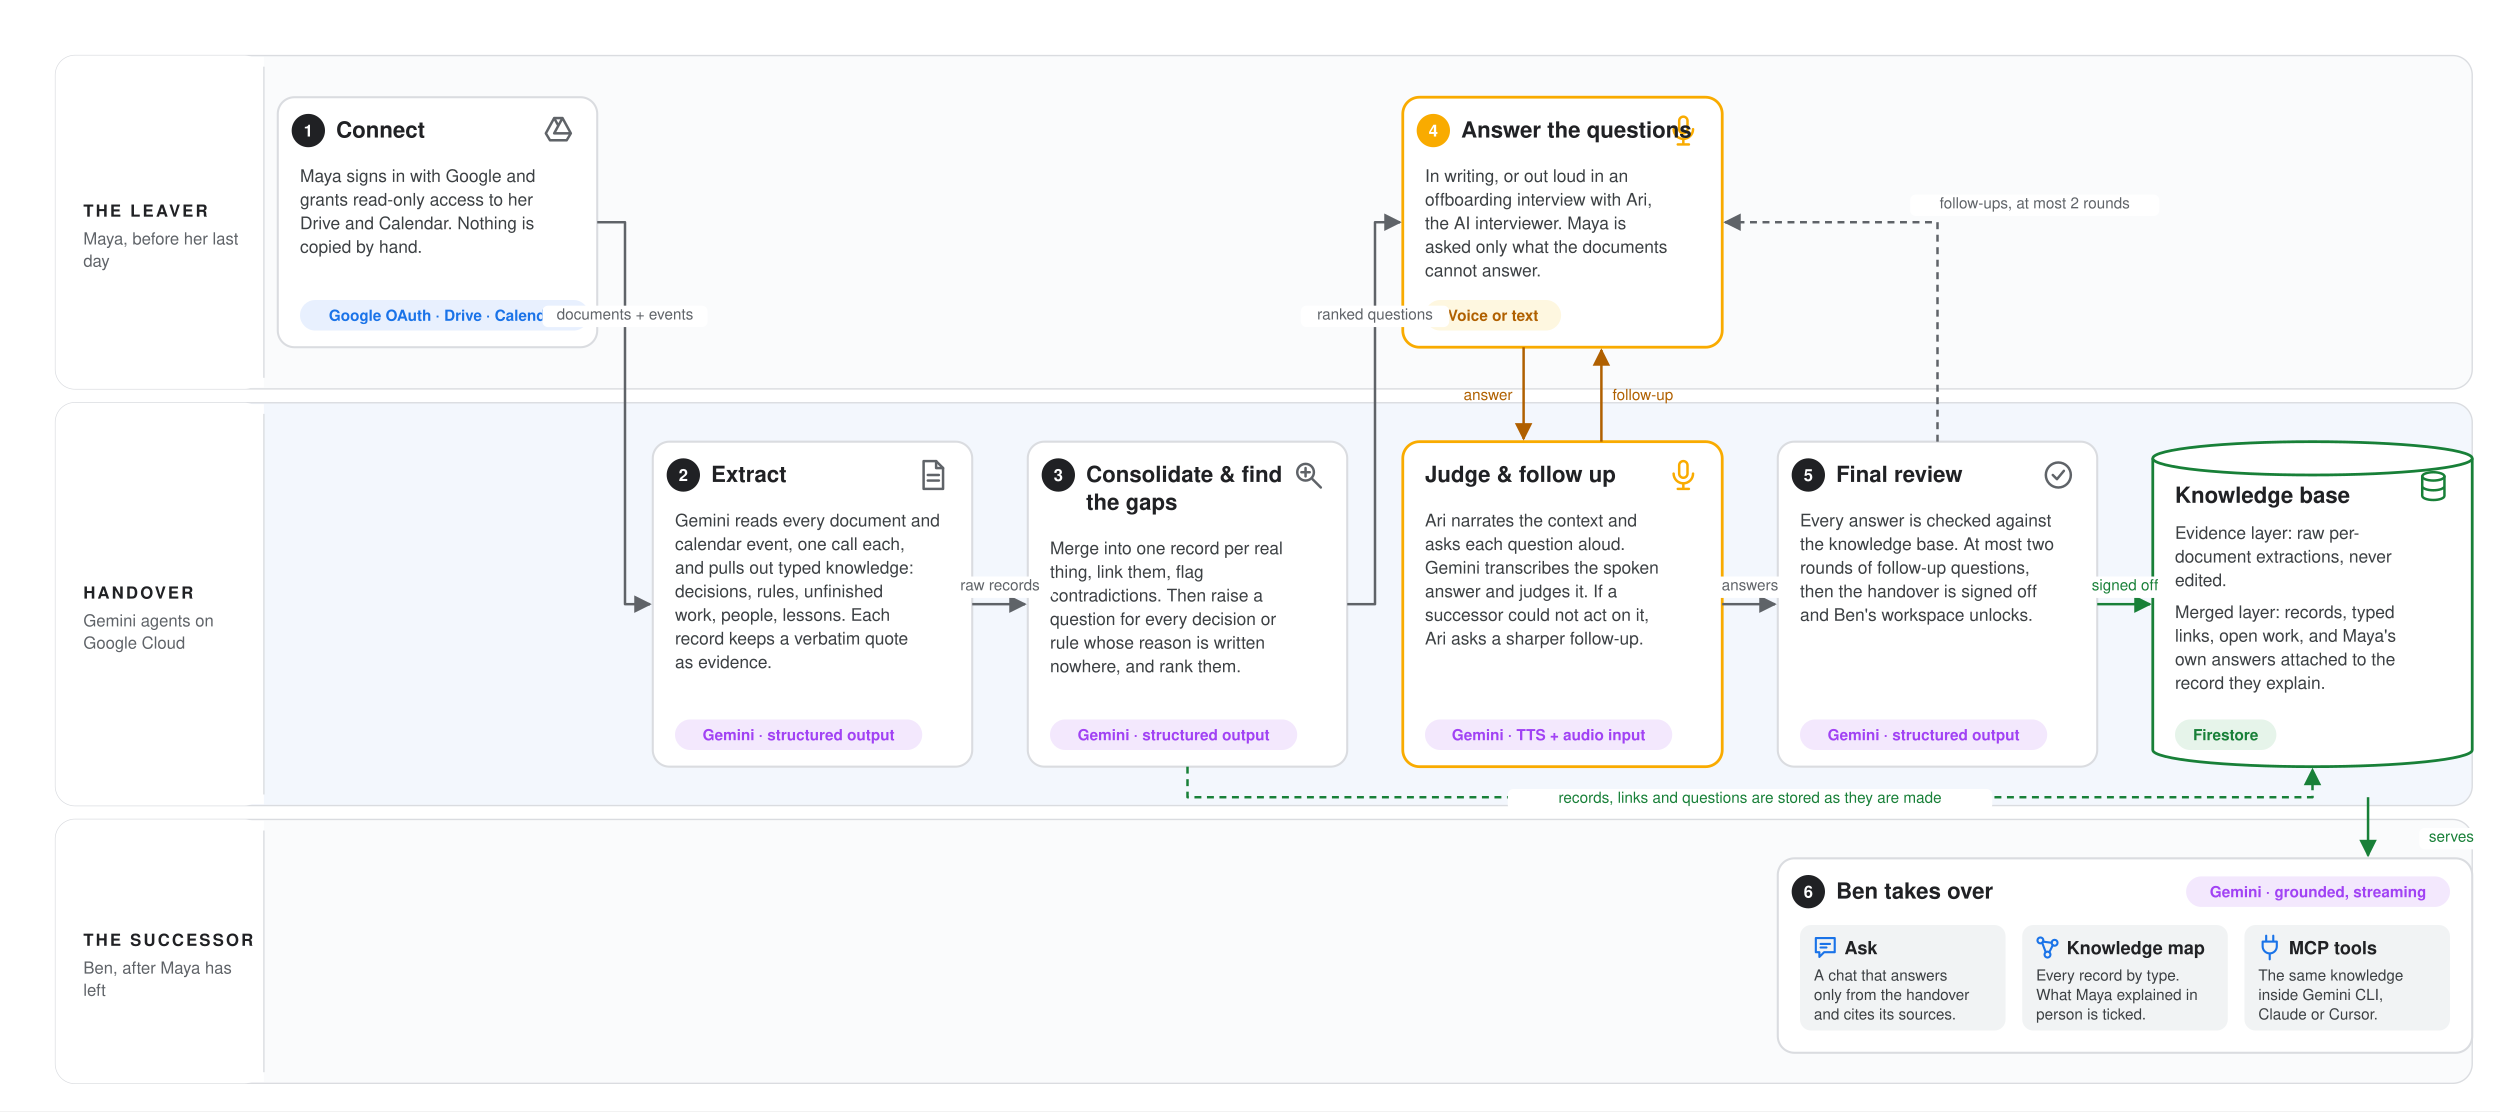
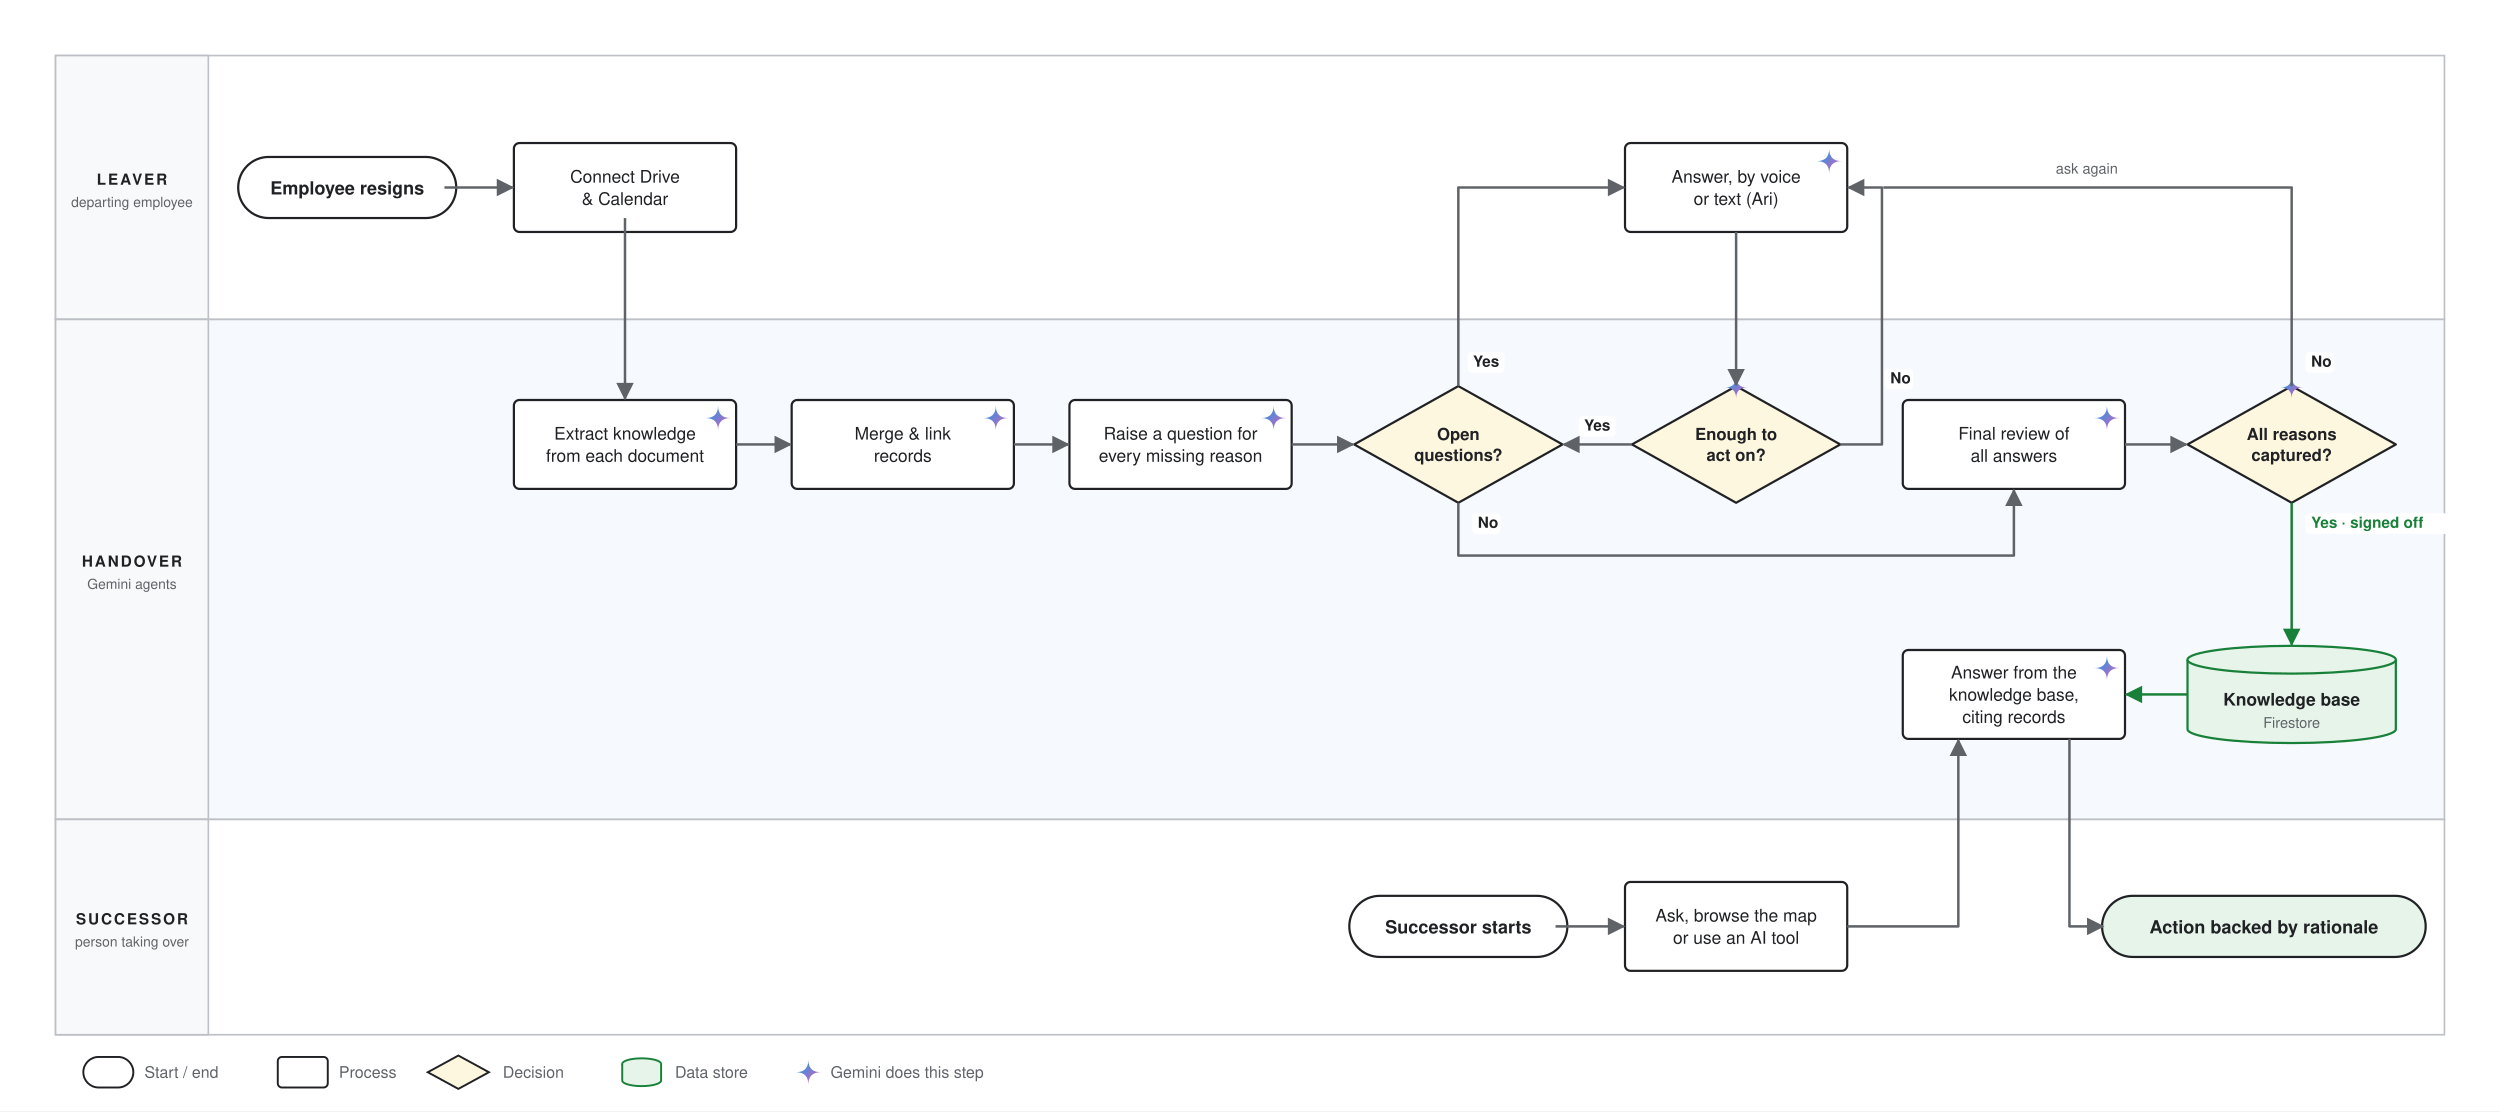
<svg xmlns="http://www.w3.org/2000/svg" width="1800" height="800" viewBox="0 0 1800 800" font-family="'Google Sans','Helvetica Neue',Helvetica,Arial,sans-serif">
  <defs>
-     <marker id="arrow" viewBox="0 0 10 10" refX="9" refY="5" markerWidth="7" markerHeight="7" orient="auto-start-reverse">
+     <linearGradient id="gemini" x1="0" y1="0" x2="1" y2="1">
+       <stop offset="0" stop-color="#1BA1E3" />
+       <stop offset="0.35" stop-color="#5489D6" />
+       <stop offset="0.65" stop-color="#9B72CB" />
+       <stop offset="1" stop-color="#D96570" />
+     </linearGradient>
+     <marker id="a" viewBox="0 0 10 10" refX="9" refY="5" markerWidth="7" markerHeight="7" orient="auto-start-reverse">
      <path d="M0,0 L10,5 L0,10 z" fill="#5F6368" />
    </marker>
-     <marker id="arrows" viewBox="0 0 10 10" refX="9" refY="5" markerWidth="7" markerHeight="7" orient="auto-start-reverse">
-       <path d="M0,0 L10,5 L0,10 z" fill="#5F6368" />
-     </marker>
-     <marker id="arrowb" viewBox="0 0 10 10" refX="9" refY="5" markerWidth="7" markerHeight="7" orient="auto-start-reverse">
-       <path d="M0,0 L10,5 L0,10 z" fill="#1A73E8" />
-     </marker>
-     <marker id="arrowbs" viewBox="0 0 10 10" refX="9" refY="5" markerWidth="7" markerHeight="7" orient="auto-start-reverse">
-       <path d="M0,0 L10,5 L0,10 z" fill="#1A73E8" />
-     </marker>
-     <marker id="arrowy" viewBox="0 0 10 10" refX="9" refY="5" markerWidth="7" markerHeight="7" orient="auto-start-reverse">
-       <path d="M0,0 L10,5 L0,10 z" fill="#B06000" />
-     </marker>
-     <marker id="arrowys" viewBox="0 0 10 10" refX="9" refY="5" markerWidth="7" markerHeight="7" orient="auto-start-reverse">
-       <path d="M0,0 L10,5 L0,10 z" fill="#B06000" />
-     </marker>
-     <marker id="arrowg" viewBox="0 0 10 10" refX="9" refY="5" markerWidth="7" markerHeight="7" orient="auto-start-reverse">
-       <path d="M0,0 L10,5 L0,10 z" fill="#188038" />
-     </marker>
-     <marker id="arrowgs" viewBox="0 0 10 10" refX="9" refY="5" markerWidth="7" markerHeight="7" orient="auto-start-reverse">
+     <marker id="g" viewBox="0 0 10 10" refX="9" refY="5" markerWidth="7" markerHeight="7" orient="auto-start-reverse">
      <path d="M0,0 L10,5 L0,10 z" fill="#188038" />
    </marker>
  </defs>
  <rect width="1800" height="800" fill="#fff" />
-   <rect x="40" y="40" width="1740" height="240" rx="14" fill="#FAFBFC" stroke="#DADCE0" stroke-width="1" />
-   <rect x="40" y="40" width="150" height="240" rx="14" fill="#fff" stroke="none" stroke-width="0" />
-   <rect x="176" y="41" width="14" height="238" rx="0" fill="#fff" stroke="none" stroke-width="0" />
-   <path d="M190,48 V272" fill="none" stroke="#DADCE0" stroke-width="1" stroke-linejoin="round" />
-   <text x="60" y="156.0" font-size="12" font-weight="700" fill="#202124" text-anchor="start" letter-spacing="1.6">THE LEAVER</text>
-   <text x="60" y="176.0" font-size="12" font-weight="400" fill="#5F6368" text-anchor="start">Maya, before her last</text>
-   <text x="60" y="192.0" font-size="12" font-weight="400" fill="#5F6368" text-anchor="start">day</text>
-   <rect x="40" y="290" width="1740" height="290" rx="14" fill="#F3F7FD" stroke="#DADCE0" stroke-width="1" />
-   <rect x="40" y="290" width="150" height="290" rx="14" fill="#fff" stroke="none" stroke-width="0" />
-   <rect x="176" y="291" width="14" height="288" rx="0" fill="#fff" stroke="none" stroke-width="0" />
-   <path d="M190,298 V572" fill="none" stroke="#DADCE0" stroke-width="1" stroke-linejoin="round" />
-   <text x="60" y="431.0" font-size="12" font-weight="700" fill="#202124" text-anchor="start" letter-spacing="1.6">HANDOVER</text>
-   <text x="60" y="451.0" font-size="12" font-weight="400" fill="#5F6368" text-anchor="start">Gemini agents on</text>
-   <text x="60" y="467.0" font-size="12" font-weight="400" fill="#5F6368" text-anchor="start">Google Cloud</text>
-   <rect x="40" y="590" width="1740" height="190" rx="14" fill="#FAFBFC" stroke="#DADCE0" stroke-width="1" />
-   <rect x="40" y="590" width="150" height="190" rx="14" fill="#fff" stroke="none" stroke-width="0" />
-   <rect x="176" y="591" width="14" height="188" rx="0" fill="#fff" stroke="none" stroke-width="0" />
-   <path d="M190,598 V772" fill="none" stroke="#DADCE0" stroke-width="1" stroke-linejoin="round" />
-   <text x="60" y="681.0" font-size="12" font-weight="700" fill="#202124" text-anchor="start" letter-spacing="1.6">THE SUCCESSOR</text>
-   <text x="60" y="701.0" font-size="12" font-weight="400" fill="#5F6368" text-anchor="start">Ben, after Maya has</text>
-   <text x="60" y="717.0" font-size="12" font-weight="400" fill="#5F6368" text-anchor="start">left</text>
-   <rect x="200" y="70" width="230" height="180" rx="12" fill="#fff" stroke="#DADCE0" stroke-width="1.5" />
-   <circle cx="222" cy="94" r="12" fill="#202124" stroke="none" stroke-width="0" />
-   <text x="222" y="98.32" font-size="12" font-weight="700" fill="#fff" text-anchor="middle">1</text>
-   <g transform="translate(390,82) scale(1.0)" fill="none" stroke="#5F6368" stroke-width="1.8" stroke-linecap="round" stroke-linejoin="round">
-     <path d="M9,3 h6 l6,11 l-3,5 h-12 l-3,-5 z M9,3 l3,5.5 M15,3 l-6,11 M21,14 h-12" />
-   </g>
-   <text x="242" y="99" font-size="16" font-weight="700" fill="#202124" text-anchor="start">Connect</text>
-   <text x="216" y="131" font-size="12.5" font-weight="400" fill="#3C4043" text-anchor="start">Maya signs in with Google and</text>
-   <text x="216" y="148" font-size="12.5" font-weight="400" fill="#3C4043" text-anchor="start">grants read-only access to her</text>
-   <text x="216" y="165" font-size="12.5" font-weight="400" fill="#3C4043" text-anchor="start">Drive and Calendar. Nothing is</text>
-   <text x="216" y="182" font-size="12.5" font-weight="400" fill="#3C4043" text-anchor="start">copied by hand.</text>
-   <rect x="216" y="216" width="208" height="22" rx="11.0" fill="#E8F0FE" stroke="none" stroke-width="0" />
-   <text x="320.0" y="230.96" font-size="11" font-weight="600" fill="#1A73E8" text-anchor="middle">Google OAuth · Drive · Calendar</text>
-   <rect x="470" y="318" width="230" height="234" rx="12" fill="#fff" stroke="#DADCE0" stroke-width="1.5" />
-   <circle cx="492" cy="342" r="12" fill="#202124" stroke="none" stroke-width="0" />
-   <text x="492" y="346.32" font-size="12" font-weight="700" fill="#fff" text-anchor="middle">2</text>
-   <g transform="translate(660,330) scale(1.0)" fill="none" stroke="#5F6368" stroke-width="1.8" stroke-linecap="round" stroke-linejoin="round">
-     <path d="M5,2 h9 l5,5 v15 h-14 z" />
-     <path d="M14,2 v5 h5" />
-     <path d="M8,12 h8 M8,16 h8" />
-   </g>
-   <text x="512" y="347" font-size="16" font-weight="700" fill="#202124" text-anchor="start">Extract</text>
-   <text x="486" y="379" font-size="12.5" font-weight="400" fill="#3C4043" text-anchor="start">Gemini reads every document and</text>
-   <text x="486" y="396" font-size="12.5" font-weight="400" fill="#3C4043" text-anchor="start">calendar event, one call each,</text>
-   <text x="486" y="413" font-size="12.5" font-weight="400" fill="#3C4043" text-anchor="start">and pulls out typed knowledge:</text>
-   <text x="486" y="430" font-size="12.5" font-weight="400" fill="#3C4043" text-anchor="start">decisions, rules, unfinished</text>
-   <text x="486" y="447" font-size="12.5" font-weight="400" fill="#3C4043" text-anchor="start">work, people, lessons. Each</text>
-   <text x="486" y="464" font-size="12.5" font-weight="400" fill="#3C4043" text-anchor="start">record keeps a verbatim quote</text>
-   <text x="486" y="481" font-size="12.5" font-weight="400" fill="#3C4043" text-anchor="start">as evidence.</text>
-   <rect x="486" y="518" width="178" height="22" rx="11.0" fill="#F3E8FD" stroke="none" stroke-width="0" />
-   <text x="575.0" y="532.96" font-size="11" font-weight="600" fill="#A142F4" text-anchor="middle">Gemini · structured output</text>
-   <rect x="740" y="318" width="230" height="234" rx="12" fill="#fff" stroke="#DADCE0" stroke-width="1.5" />
-   <circle cx="762" cy="342" r="12" fill="#202124" stroke="none" stroke-width="0" />
-   <text x="762" y="346.32" font-size="12" font-weight="700" fill="#fff" text-anchor="middle">3</text>
-   <g transform="translate(930,330) scale(1.0)" fill="none" stroke="#5F6368" stroke-width="1.8" stroke-linecap="round" stroke-linejoin="round">
-     <circle cx="10" cy="10" r="6" />
-     <path d="M15,15 l6,6" />
-     <path d="M7,10 h6 M10,7 v6" />
-   </g>
-   <text x="782" y="347" font-size="16" font-weight="700" fill="#202124" text-anchor="start">Consolidate &amp; find</text>
-   <text x="782" y="367" font-size="16" font-weight="700" fill="#202124" text-anchor="start">the gaps</text>
-   <text x="756" y="399" font-size="12.5" font-weight="400" fill="#3C4043" text-anchor="start">Merge into one record per real</text>
-   <text x="756" y="416" font-size="12.5" font-weight="400" fill="#3C4043" text-anchor="start">thing, link them, flag</text>
-   <text x="756" y="433" font-size="12.5" font-weight="400" fill="#3C4043" text-anchor="start">contradictions. Then raise a</text>
-   <text x="756" y="450" font-size="12.5" font-weight="400" fill="#3C4043" text-anchor="start">question for every decision or</text>
-   <text x="756" y="467" font-size="12.5" font-weight="400" fill="#3C4043" text-anchor="start">rule whose reason is written</text>
-   <text x="756" y="484" font-size="12.5" font-weight="400" fill="#3C4043" text-anchor="start">nowhere, and rank them.</text>
-   <rect x="756" y="518" width="178" height="22" rx="11.0" fill="#F3E8FD" stroke="none" stroke-width="0" />
-   <text x="845.0" y="532.96" font-size="11" font-weight="600" fill="#A142F4" text-anchor="middle">Gemini · structured output</text>
-   <rect x="1010" y="70" width="230" height="180" rx="12" fill="#fff" stroke="#F9AB00" stroke-width="2" />
-   <circle cx="1032" cy="94" r="12" fill="#F9AB00" stroke="none" stroke-width="0" />
-   <text x="1032" y="98.32" font-size="12" font-weight="700" fill="#fff" text-anchor="middle">4</text>
-   <g transform="translate(1200,82) scale(1.0)" fill="none" stroke="#F9AB00" stroke-width="1.8" stroke-linecap="round" stroke-linejoin="round">
-     <rect x="9" y="2" width="6" height="12" rx="3" />
-     <path d="M5,11 a7,7 0 0 0 14,0 M12,18 v4 M8,22 h8" />
-   </g>
-   <text x="1052" y="99" font-size="16" font-weight="700" fill="#202124" text-anchor="start">Answer the questions</text>
-   <text x="1026" y="131" font-size="12.5" font-weight="400" fill="#3C4043" text-anchor="start">In writing, or out loud in an</text>
-   <text x="1026" y="148" font-size="12.5" font-weight="400" fill="#3C4043" text-anchor="start">offboarding interview with Ari,</text>
-   <text x="1026" y="165" font-size="12.5" font-weight="400" fill="#3C4043" text-anchor="start">the AI interviewer. Maya is</text>
-   <text x="1026" y="182" font-size="12.5" font-weight="400" fill="#3C4043" text-anchor="start">asked only what the documents</text>
-   <text x="1026" y="199" font-size="12.5" font-weight="400" fill="#3C4043" text-anchor="start">cannot answer.</text>
-   <rect x="1026" y="216" width="98" height="22" rx="11.0" fill="#FEF7E0" stroke="none" stroke-width="0" />
-   <text x="1075.0" y="230.96" font-size="11" font-weight="600" fill="#B06000" text-anchor="middle">Voice or text</text>
-   <rect x="1010" y="318" width="230" height="234" rx="12" fill="#fff" stroke="#F9AB00" stroke-width="2" />
-   <g transform="translate(1200,330) scale(1.0)" fill="none" stroke="#F9AB00" stroke-width="1.8" stroke-linecap="round" stroke-linejoin="round">
-     <rect x="9" y="2" width="6" height="12" rx="3" />
-     <path d="M5,11 a7,7 0 0 0 14,0 M12,18 v4 M8,22 h8" />
-   </g>
-   <text x="1026" y="347" font-size="16" font-weight="700" fill="#202124" text-anchor="start">Judge &amp; follow up</text>
-   <text x="1026" y="379" font-size="12.5" font-weight="400" fill="#3C4043" text-anchor="start">Ari narrates the context and</text>
-   <text x="1026" y="396" font-size="12.5" font-weight="400" fill="#3C4043" text-anchor="start">asks each question aloud.</text>
-   <text x="1026" y="413" font-size="12.5" font-weight="400" fill="#3C4043" text-anchor="start">Gemini transcribes the spoken</text>
-   <text x="1026" y="430" font-size="12.5" font-weight="400" fill="#3C4043" text-anchor="start">answer and judges it. If a</text>
-   <text x="1026" y="447" font-size="12.5" font-weight="400" fill="#3C4043" text-anchor="start">successor could not act on it,</text>
-   <text x="1026" y="464" font-size="12.5" font-weight="400" fill="#3C4043" text-anchor="start">Ari asks a sharper follow-up.</text>
-   <rect x="1026" y="518" width="178" height="22" rx="11.0" fill="#F3E8FD" stroke="none" stroke-width="0" />
-   <text x="1115.0" y="532.96" font-size="11" font-weight="600" fill="#A142F4" text-anchor="middle">Gemini · TTS + audio input</text>
-   <rect x="1280" y="318" width="230" height="234" rx="12" fill="#fff" stroke="#DADCE0" stroke-width="1.5" />
-   <circle cx="1302" cy="342" r="12" fill="#202124" stroke="none" stroke-width="0" />
-   <text x="1302" y="346.32" font-size="12" font-weight="700" fill="#fff" text-anchor="middle">5</text>
-   <g transform="translate(1470,330) scale(1.0)" fill="none" stroke="#5F6368" stroke-width="1.8" stroke-linecap="round" stroke-linejoin="round">
-     <circle cx="12" cy="12" r="9" />
-     <path d="M8,12 l3,3 l5,-6" />
-   </g>
-   <text x="1322" y="347" font-size="16" font-weight="700" fill="#202124" text-anchor="start">Final review</text>
-   <text x="1296" y="379" font-size="12.5" font-weight="400" fill="#3C4043" text-anchor="start">Every answer is checked against</text>
-   <text x="1296" y="396" font-size="12.5" font-weight="400" fill="#3C4043" text-anchor="start">the knowledge base. At most two</text>
-   <text x="1296" y="413" font-size="12.5" font-weight="400" fill="#3C4043" text-anchor="start">rounds of follow-up questions,</text>
-   <text x="1296" y="430" font-size="12.5" font-weight="400" fill="#3C4043" text-anchor="start">then the handover is signed off</text>
-   <text x="1296" y="447" font-size="12.5" font-weight="400" fill="#3C4043" text-anchor="start">and Ben's workspace unlocks.</text>
-   <rect x="1296" y="518" width="178" height="22" rx="11.0" fill="#F3E8FD" stroke="none" stroke-width="0" />
-   <text x="1385.0" y="532.96" font-size="11" font-weight="600" fill="#A142F4" text-anchor="middle">Gemini · structured output</text>
-   <path d="M1550,330 v210 a115.0,12 0 0 0 230,0 v-210" fill="#fff" stroke="#188038" stroke-width="2" />
-   <ellipse cx="1665.0" cy="330" rx="115.0" ry="12" fill="#fff" stroke="#188038" stroke-width="2" />
-   <g transform="translate(1740,338) scale(1.0)" fill="none" stroke="#188038" stroke-width="1.8" stroke-linecap="round" stroke-linejoin="round">
-     <ellipse cx="12" cy="5" rx="8" ry="3" />
-     <path d="M4,5 v14 a8,3 0 0 0 16,0 v-14 M4,12 a8,3 0 0 0 16,0" />
-   </g>
-   <text x="1566" y="362" font-size="16" font-weight="700" fill="#202124" text-anchor="start">Knowledge base</text>
-   <text x="1566" y="388" font-size="12.5" font-weight="400" fill="#3C4043" text-anchor="start">Evidence layer: raw per-</text>
-   <text x="1566" y="405" font-size="12.5" font-weight="400" fill="#3C4043" text-anchor="start">document extractions, never</text>
-   <text x="1566" y="422" font-size="12.5" font-weight="400" fill="#3C4043" text-anchor="start">edited.</text>
-   <text x="1566" y="445" font-size="12.5" font-weight="400" fill="#3C4043" text-anchor="start">Merged layer: records, typed</text>
-   <text x="1566" y="462" font-size="12.5" font-weight="400" fill="#3C4043" text-anchor="start">links, open work, and Maya's</text>
-   <text x="1566" y="479" font-size="12.5" font-weight="400" fill="#3C4043" text-anchor="start">own answers attached to the</text>
-   <text x="1566" y="496" font-size="12.5" font-weight="400" fill="#3C4043" text-anchor="start">record they explain.</text>
-   <rect x="1566" y="518" width="73" height="22" rx="11.0" fill="#E6F4EA" stroke="none" stroke-width="0" />
-   <text x="1602.5" y="532.96" font-size="11" font-weight="600" fill="#188038" text-anchor="middle">Firestore</text>
-   <rect x="1280" y="618" width="500" height="140" rx="12" fill="#fff" stroke="#DADCE0" stroke-width="1.5" />
-   <circle cx="1302" cy="642" r="12" fill="#202124" stroke="none" stroke-width="0" />
-   <text x="1302" y="646.32" font-size="12" font-weight="700" fill="#fff" text-anchor="middle">6</text>
-   <text x="1322" y="647" font-size="16" font-weight="700" fill="#202124" text-anchor="start">Ben takes over</text>
-   <rect x="1574" y="631" width="190" height="22" rx="11.0" fill="#F3E8FD" stroke="none" stroke-width="0" />
-   <text x="1669.0" y="645.96" font-size="11" font-weight="600" fill="#A142F4" text-anchor="middle">Gemini · grounded, streaming</text>
-   <rect x="1296.0" y="666" width="148.0" height="76" rx="8" fill="#F1F3F4" stroke="none" stroke-width="0" />
-   <g transform="translate(1304.0,672) scale(0.85)" fill="none" stroke="#1A73E8" stroke-width="1.8" stroke-linecap="round" stroke-linejoin="round">
-     <path d="M4,4 h16 v12 h-9 l-4,4 v-4 h-3 z" />
-     <path d="M8,9 h8 M8,12 h5" />
-   </g>
-   <text x="1328.0" y="687" font-size="13" font-weight="700" fill="#202124" text-anchor="start">Ask</text>
-   <text x="1306.0" y="706" font-size="11" font-weight="400" fill="#3C4043" text-anchor="start">A chat that answers</text>
-   <text x="1306.0" y="720" font-size="11" font-weight="400" fill="#3C4043" text-anchor="start">only from the handover</text>
-   <text x="1306.0" y="734" font-size="11" font-weight="400" fill="#3C4043" text-anchor="start">and cites its sources.</text>
-   <rect x="1456.0" y="666" width="148.0" height="76" rx="8" fill="#F1F3F4" stroke="none" stroke-width="0" />
-   <g transform="translate(1464.0,672) scale(0.85)" fill="none" stroke="#1A73E8" stroke-width="1.8" stroke-linecap="round" stroke-linejoin="round">
-     <circle cx="6" cy="6" r="2.5" />
-     <circle cx="18" cy="8" r="2.5" />
-     <circle cx="12" cy="18" r="2.5" />
-     <path d="M8,7 l7.5,1 M7.5,8 l3,8 M16.5,10 l-3,6" />
-   </g>
-   <text x="1488.0" y="687" font-size="13" font-weight="700" fill="#202124" text-anchor="start">Knowledge map</text>
-   <text x="1466.0" y="706" font-size="11" font-weight="400" fill="#3C4043" text-anchor="start">Every record by type.</text>
-   <text x="1466.0" y="720" font-size="11" font-weight="400" fill="#3C4043" text-anchor="start">What Maya explained in</text>
-   <text x="1466.0" y="734" font-size="11" font-weight="400" fill="#3C4043" text-anchor="start">person is ticked.</text>
-   <rect x="1616.0" y="666" width="148.0" height="76" rx="8" fill="#F1F3F4" stroke="none" stroke-width="0" />
-   <g transform="translate(1624.0,672) scale(0.85)" fill="none" stroke="#1A73E8" stroke-width="1.8" stroke-linecap="round" stroke-linejoin="round">
-     <path d="M9,2 v5 M15,2 v5 M6,7 h12 v4 a6,6 0 0 1 -12,0 z M12,17 v5" />
-   </g>
-   <text x="1648.0" y="687" font-size="13" font-weight="700" fill="#202124" text-anchor="start">MCP tools</text>
-   <text x="1626.0" y="706" font-size="11" font-weight="400" fill="#3C4043" text-anchor="start">The same knowledge</text>
-   <text x="1626.0" y="720" font-size="11" font-weight="400" fill="#3C4043" text-anchor="start">inside Gemini CLI,</text>
-   <text x="1626.0" y="734" font-size="11" font-weight="400" fill="#3C4043" text-anchor="start">Claude or Cursor.</text>
-   <path d="M430,160.0 H450 V435.0 H468" fill="none" stroke="#5F6368" stroke-width="1.8" marker-end="url(#arrow)" stroke-linejoin="round" />
-   <rect x="390.55" y="220.1" width="118.9" height="15.4" rx="4" fill="#fff" stroke="none" stroke-width="0" />
-   <text x="450" y="230.0" font-size="11" font-weight="500" fill="#5F6368" text-anchor="middle">documents + events</text>
-   <path d="M700,435.0 H738" fill="none" stroke="#5F6368" stroke-width="1.8" marker-end="url(#arrow)" stroke-linejoin="round" />
-   <rect x="681.725" y="415.1" width="76.55" height="15.4" rx="4" fill="#fff" stroke="none" stroke-width="0" />
-   <text x="720.0" y="425.0" font-size="11" font-weight="500" fill="#5F6368" text-anchor="middle">raw records</text>
-   <path d="M970,435.0 H990 V160.0 H1008" fill="none" stroke="#5F6368" stroke-width="1.8" marker-end="url(#arrow)" stroke-linejoin="round" />
-   <rect x="936.6" y="220.1" width="106.8" height="15.4" rx="4" fill="#fff" stroke="none" stroke-width="0" />
-   <text x="990" y="230.0" font-size="11" font-weight="500" fill="#5F6368" text-anchor="middle">ranked questions</text>
-   <path d="M1097.0,250 V316" fill="none" stroke="#B06000" stroke-width="1.8" marker-end="url(#arrowy)" stroke-linejoin="round" />
-   <path d="M1153.0,318 V252" fill="none" stroke="#B06000" stroke-width="1.8" marker-end="url(#arrowy)" stroke-linejoin="round" />
-   <text x="1089.0" y="288.0" font-size="11" font-weight="500" fill="#B06000" text-anchor="end">answer</text>
-   <text x="1161.0" y="288.0" font-size="11" font-weight="500" fill="#B06000" text-anchor="start">follow-up</text>
-   <path d="M1240,435.0 H1278" fill="none" stroke="#5F6368" stroke-width="1.8" marker-end="url(#arrow)" stroke-linejoin="round" />
-   <rect x="1233.825" y="415.1" width="52.35" height="15.4" rx="4" fill="#fff" stroke="none" stroke-width="0" />
-   <text x="1260" y="425.0" font-size="11" font-weight="500" fill="#5F6368" text-anchor="middle">answers</text>
-   <path d="M1395.0,318 V160.0 H1242" fill="none" stroke="#5F6368" stroke-width="1.8" stroke-dasharray="5 4" marker-end="url(#arrow)" stroke-linejoin="round" />
-   <rect x="1375.3" y="140.1" width="179.4" height="15.4" rx="4" fill="#fff" stroke="none" stroke-width="0" />
-   <text x="1465.0" y="150.0" font-size="11" font-weight="500" fill="#5F6368" text-anchor="middle">follow-ups, at most 2 rounds</text>
-   <path d="M1510,435.0 H1548" fill="none" stroke="#188038" stroke-width="1.8" marker-end="url(#arrowg)" stroke-linejoin="round" />
-   <rect x="1494.75" y="415.1" width="70.5" height="15.4" rx="4" fill="#fff" stroke="none" stroke-width="0" />
-   <text x="1530" y="425.0" font-size="11" font-weight="500" fill="#188038" text-anchor="middle">signed off</text>
-   <path d="M855.0,552 V574 H1665.0 V554" fill="none" stroke="#188038" stroke-width="1.8" stroke-dasharray="5 4" marker-end="url(#arrowg)" stroke-linejoin="round" />
-   <rect x="1085.6" y="568.1" width="348.8" height="15.4" rx="4" fill="#fff" stroke="none" stroke-width="0" />
-   <text x="1260.0" y="578" font-size="11" font-weight="500" fill="#188038" text-anchor="middle">records, links and questions are stored as they are made</text>
-   <path d="M1705.0,574 V616" fill="none" stroke="#188038" stroke-width="1.8" marker-end="url(#arrowg)" stroke-linejoin="round" />
-   <rect x="1741.85" y="596.1" width="46.3" height="15.4" rx="4" fill="#fff" stroke="none" stroke-width="0" />
-   <text x="1765.0" y="606" font-size="11" font-weight="500" fill="#188038" text-anchor="middle">serves</text>
+   <rect x="40" y="40" width="1720" height="190" rx="0" fill="#FFFFFF" stroke="#BDC1C6" stroke-width="1.2" />
+   <rect x="40" y="40" width="110" height="190" rx="0" fill="#F8F9FA" stroke="#BDC1C6" stroke-width="1.2" />
+   <text x="95.0" y="133.0" font-size="11" font-weight="700" fill="#202124" text-anchor="middle" letter-spacing="1.4">LEAVER</text>
+   <text x="95.0" y="149.0" font-size="10" font-weight="400" fill="#5F6368" text-anchor="middle">departing employee</text>
+   <rect x="40" y="230" width="1720" height="360" rx="0" fill="#F6F9FE" stroke="#BDC1C6" stroke-width="1.2" />
+   <rect x="40" y="230" width="110" height="360" rx="0" fill="#F8F9FA" stroke="#BDC1C6" stroke-width="1.2" />
+   <text x="95.0" y="408.0" font-size="11" font-weight="700" fill="#202124" text-anchor="middle" letter-spacing="1.4">HANDOVER</text>
+   <text x="95.0" y="424.0" font-size="10" font-weight="400" fill="#5F6368" text-anchor="middle">Gemini agents</text>
+   <rect x="40" y="590" width="1720" height="155" rx="0" fill="#FFFFFF" stroke="#BDC1C6" stroke-width="1.2" />
+   <rect x="40" y="590" width="110" height="155" rx="0" fill="#F8F9FA" stroke="#BDC1C6" stroke-width="1.2" />
+   <text x="95.0" y="665.5" font-size="11" font-weight="700" fill="#202124" text-anchor="middle" letter-spacing="1.4">SUCCESSOR</text>
+   <text x="95.0" y="681.5" font-size="10" font-weight="400" fill="#5F6368" text-anchor="middle">person taking over</text>
+   <rect x="171.5" y="113" width="157" height="44" rx="22" fill="#fff" stroke="#202124" stroke-width="1.6" />
+   <text x="250" y="140" font-size="13" font-weight="600" fill="#202124" text-anchor="middle">Employee resigns</text>
+   <rect x="370.0" y="103.0" width="160" height="64" rx="4" fill="#fff" stroke="#202124" stroke-width="1.6" />
+   <text x="450" y="131.5" font-size="12.5" font-weight="500" fill="#202124" text-anchor="middle">Connect Drive</text>
+   <text x="450" y="147.5" font-size="12.5" font-weight="500" fill="#202124" text-anchor="middle">&amp; Calendar</text>
+   <rect x="370.0" y="288.0" width="160" height="64" rx="4" fill="#fff" stroke="#202124" stroke-width="1.6" />
+   <text x="450" y="316.5" font-size="12.5" font-weight="500" fill="#202124" text-anchor="middle">Extract knowledge</text>
+   <text x="450" y="332.5" font-size="12.5" font-weight="500" fill="#202124" text-anchor="middle">from each document</text>
+   <path d="M517.0,292.0 Q517.0,301.0 526.0,301.0 Q517.0,301.0 517.0,310.0 Q517.0,301.0 508.0,301.0 Q517.0,301.0 517.0,292.0 z" fill="url(#gemini)" />
+   <rect x="570.0" y="288.0" width="160" height="64" rx="4" fill="#fff" stroke="#202124" stroke-width="1.6" />
+   <text x="650" y="316.5" font-size="12.5" font-weight="500" fill="#202124" text-anchor="middle">Merge &amp; link</text>
+   <text x="650" y="332.5" font-size="12.5" font-weight="500" fill="#202124" text-anchor="middle">records</text>
+   <path d="M717.0,292.0 Q717.0,301.0 726.0,301.0 Q717.0,301.0 717.0,310.0 Q717.0,301.0 708.0,301.0 Q717.0,301.0 717.0,292.0 z" fill="url(#gemini)" />
+   <rect x="770.0" y="288.0" width="160" height="64" rx="4" fill="#fff" stroke="#202124" stroke-width="1.6" />
+   <text x="850" y="316.5" font-size="12.5" font-weight="500" fill="#202124" text-anchor="middle">Raise a question for</text>
+   <text x="850" y="332.5" font-size="12.5" font-weight="500" fill="#202124" text-anchor="middle">every missing reason</text>
+   <path d="M917.0,292.0 Q917.0,301.0 926.0,301.0 Q917.0,301.0 917.0,310.0 Q917.0,301.0 908.0,301.0 Q917.0,301.0 917.0,292.0 z" fill="url(#gemini)" />
+   <path d="M1050,278.0 L1125.0,320 L1050,362.0 L975.0,320 z" fill="#FEF7E0" stroke="#202124" stroke-width="1.6" stroke-linejoin="round" />
+   <text x="1050" y="316.82" font-size="12" font-weight="600" fill="#202124" text-anchor="middle">Open</text>
+   <text x="1050" y="331.82" font-size="12" font-weight="600" fill="#202124" text-anchor="middle">questions?</text>
+   <rect x="1170.0" y="103.0" width="160" height="64" rx="4" fill="#fff" stroke="#202124" stroke-width="1.6" />
+   <text x="1250" y="131.5" font-size="12.5" font-weight="500" fill="#202124" text-anchor="middle">Answer, by voice</text>
+   <text x="1250" y="147.5" font-size="12.5" font-weight="500" fill="#202124" text-anchor="middle">or text (Ari)</text>
+   <path d="M1317.0,107.0 Q1317.0,116.0 1326.0,116.0 Q1317.0,116.0 1317.0,125.0 Q1317.0,116.0 1308.0,116.0 Q1317.0,116.0 1317.0,107.0 z" fill="url(#gemini)" />
+   <path d="M1250,278.0 L1325.0,320 L1250,362.0 L1175.0,320 z" fill="#FEF7E0" stroke="#202124" stroke-width="1.6" stroke-linejoin="round" />
+   <text x="1250" y="316.82" font-size="12" font-weight="600" fill="#202124" text-anchor="middle">Enough to</text>
+   <text x="1250" y="331.82" font-size="12" font-weight="600" fill="#202124" text-anchor="middle">act on?</text>
+   <path d="M1250,271.0 Q1250,279.0 1258,279.0 Q1250,279.0 1250,287.0 Q1250,279.0 1242,279.0 Q1250,279.0 1250,271.0 z" fill="url(#gemini)" />
+   <rect x="1370.0" y="288.0" width="160" height="64" rx="4" fill="#fff" stroke="#202124" stroke-width="1.6" />
+   <text x="1450" y="316.5" font-size="12.5" font-weight="500" fill="#202124" text-anchor="middle">Final review of</text>
+   <text x="1450" y="332.5" font-size="12.5" font-weight="500" fill="#202124" text-anchor="middle">all answers</text>
+   <path d="M1517.0,292.0 Q1517.0,301.0 1526.0,301.0 Q1517.0,301.0 1517.0,310.0 Q1517.0,301.0 1508.0,301.0 Q1517.0,301.0 1517.0,292.0 z" fill="url(#gemini)" />
+   <path d="M1650,278.0 L1725.0,320 L1650,362.0 L1575.0,320 z" fill="#FEF7E0" stroke="#202124" stroke-width="1.6" stroke-linejoin="round" />
+   <text x="1650" y="316.82" font-size="12" font-weight="600" fill="#202124" text-anchor="middle">All reasons</text>
+   <text x="1650" y="331.82" font-size="12" font-weight="600" fill="#202124" text-anchor="middle">captured?</text>
+   <path d="M1650,271.0 Q1650,279.0 1658,279.0 Q1650,279.0 1650,287.0 Q1650,279.0 1642,279.0 Q1650,279.0 1650,271.0 z" fill="url(#gemini)" />
+   <path d="M1575.0,475.0 v50 a75.0,10 0 0 0 150,0 v-50" fill="#E6F4EA" stroke="#188038" stroke-width="1.6" />
+   <ellipse cx="1650" cy="475.0" rx="75.0" ry="10" fill="#E6F4EA" stroke="#188038" stroke-width="1.6" />
+   <text x="1650" y="508" font-size="12.5" font-weight="600" fill="#202124" text-anchor="middle">Knowledge base</text>
+   <text x="1650" y="524" font-size="10.5" font-weight="400" fill="#5F6368" text-anchor="middle">Firestore</text>
+   <rect x="1370.0" y="468.0" width="160" height="64" rx="4" fill="#fff" stroke="#202124" stroke-width="1.6" />
+   <text x="1450" y="488.5" font-size="12.5" font-weight="500" fill="#202124" text-anchor="middle">Answer from the</text>
+   <text x="1450" y="504.5" font-size="12.5" font-weight="500" fill="#202124" text-anchor="middle">knowledge base,</text>
+   <text x="1450" y="520.5" font-size="12.5" font-weight="500" fill="#202124" text-anchor="middle">citing records</text>
+   <path d="M1517.0,472.0 Q1517.0,481.0 1526.0,481.0 Q1517.0,481.0 1517.0,490.0 Q1517.0,481.0 1508.0,481.0 Q1517.0,481.0 1517.0,472.0 z" fill="url(#gemini)" />
+   <rect x="971.5" y="645" width="157" height="44" rx="22" fill="#fff" stroke="#202124" stroke-width="1.6" />
+   <text x="1050" y="672" font-size="13" font-weight="600" fill="#202124" text-anchor="middle">Successor starts</text>
+   <rect x="1170.0" y="635.0" width="160" height="64" rx="4" fill="#fff" stroke="#202124" stroke-width="1.6" />
+   <text x="1250" y="663.5" font-size="12.5" font-weight="500" fill="#202124" text-anchor="middle">Ask, browse the map</text>
+   <text x="1250" y="679.5" font-size="12.5" font-weight="500" fill="#202124" text-anchor="middle">or use an AI tool</text>
+   <rect x="1513.5" y="645" width="233" height="44" rx="22" fill="#E6F4EA" stroke="#202124" stroke-width="1.6" />
+   <text x="1630" y="672" font-size="13" font-weight="600" fill="#202124" text-anchor="middle">Action backed by rationale</text>
+   <path d="M320,135 H369.0" fill="none" stroke="#5F6368" stroke-width="1.8" marker-end="url(#a)" stroke-linejoin="round" />
+   <path d="M450,157 V287.0" fill="none" stroke="#5F6368" stroke-width="1.8" marker-end="url(#a)" stroke-linejoin="round" />
+   <path d="M530.0,320 H569.0" fill="none" stroke="#5F6368" stroke-width="1.8" marker-end="url(#a)" stroke-linejoin="round" />
+   <path d="M730.0,320 H769.0" fill="none" stroke="#5F6368" stroke-width="1.8" marker-end="url(#a)" stroke-linejoin="round" />
+   <path d="M930.0,320 H974.0" fill="none" stroke="#5F6368" stroke-width="1.8" marker-end="url(#a)" stroke-linejoin="round" />
+   <path d="M1050,278.0 V135 H1169.0" fill="none" stroke="#5F6368" stroke-width="1.8" marker-end="url(#a)" stroke-linejoin="round" />
+   <rect x="1056.76" y="253.55" width="26.48" height="14.85" rx="3" fill="#fff" stroke="none" stroke-width="0" />
+   <text x="1070" y="264.0" font-size="11" font-weight="600" fill="#202124" text-anchor="middle">Yes</text>
+   <path d="M1250,167.0 V277.0" fill="none" stroke="#5F6368" stroke-width="1.8" marker-end="url(#a)" stroke-linejoin="round" />
+   <path d="M1175.0,320 H1126.0" fill="none" stroke="#5F6368" stroke-width="1.8" marker-end="url(#a)" stroke-linejoin="round" />
+   <rect x="1136.76" y="299.55" width="26.48" height="14.85" rx="3" fill="#fff" stroke="none" stroke-width="0" />
+   <text x="1150.0" y="310" font-size="11" font-weight="600" fill="#202124" text-anchor="middle">Yes</text>
+   <path d="M1325.0,320 H1355.0 V135 H1331.0" fill="none" stroke="#5F6368" stroke-width="1.8" marker-end="url(#a)" stroke-linejoin="round" />
+   <rect x="1357.0" y="265.55" width="20.32" height="14.85" rx="3" fill="#fff" stroke="none" stroke-width="0" />
+   <text x="1361.0" y="276" font-size="11" font-weight="600" fill="#202124" text-anchor="start">No</text>
+   <rect x="1472.04" y="115.025" width="60.92" height="14.175" rx="3" fill="#fff" stroke="none" stroke-width="0" />
+   <text x="1502.5" y="125" font-size="10.5" font-weight="500" fill="#5F6368" text-anchor="middle">ask again</text>
+   <path d="M1050,362.0 V400.0 H1450 V353.0" fill="none" stroke="#5F6368" stroke-width="1.8" marker-end="url(#a)" stroke-linejoin="round" />
+   <rect x="1060" y="369.55" width="20.32" height="14.85" rx="3" fill="#fff" stroke="none" stroke-width="0" />
+   <text x="1064" y="380.0" font-size="11" font-weight="600" fill="#202124" text-anchor="start">No</text>
+   <path d="M1530.0,320 H1574.0" fill="none" stroke="#5F6368" stroke-width="1.8" marker-end="url(#a)" stroke-linejoin="round" />
+   <path d="M1650,278.0 V135 H1356.0" fill="none" stroke="#5F6368" stroke-width="1.8" stroke-linejoin="round" />
+   <rect x="1660" y="253.55" width="20.32" height="14.85" rx="3" fill="#fff" stroke="none" stroke-width="0" />
+   <text x="1664" y="264.0" font-size="11" font-weight="600" fill="#202124" text-anchor="start">No</text>
+   <path d="M1650,362.0 V464" fill="none" stroke="#188038" stroke-width="1.8" marker-end="url(#g)" stroke-linejoin="round" />
+   <rect x="1660" y="369.55" width="106.56" height="14.85" rx="3" fill="#fff" stroke="none" stroke-width="0" />
+   <text x="1664" y="380.0" font-size="11" font-weight="600" fill="#188038" text-anchor="start">Yes · signed off</text>
+   <path d="M1575,500 H1531.0" fill="none" stroke="#188038" stroke-width="1.8" marker-end="url(#g)" stroke-linejoin="round" />
+   <path d="M1120,667 H1169.0" fill="none" stroke="#5F6368" stroke-width="1.8" marker-end="url(#a)" stroke-linejoin="round" />
+   <path d="M1330.0,667 H1410 V533.0" fill="none" stroke="#5F6368" stroke-width="1.8" marker-end="url(#a)" stroke-linejoin="round" />
+   <path d="M1490,532.0 V667 H1514" fill="none" stroke="#5F6368" stroke-width="1.8" marker-end="url(#a)" stroke-linejoin="round" />
+   <rect x="60" y="761" width="36" height="22" rx="11" fill="#fff" stroke="#202124" stroke-width="1.4" />
+   <text x="104" y="776" font-size="11.5" font-weight="400" fill="#5F6368" text-anchor="start">Start / end</text>
+   <rect x="200" y="761" width="36" height="22" rx="3" fill="#fff" stroke="#202124" stroke-width="1.4" />
+   <text x="244" y="776" font-size="11.5" font-weight="400" fill="#5F6368" text-anchor="start">Process</text>
+   <path d="M330,760 L352,772 L330,784 L308,772 z" fill="#FEF7E0" stroke="#202124" stroke-width="1.4" />
+   <text x="362" y="776" font-size="11.5" font-weight="400" fill="#5F6368" text-anchor="start">Decision</text>
+   <ellipse cx="462" cy="766" rx="14" ry="4" fill="#E6F4EA" stroke="#188038" stroke-width="1.4" />
+   <path d="M448,766 v12 a14,4 0 0 0 28,0 v-12" fill="#E6F4EA" stroke="#188038" stroke-width="1.4" />
+   <text x="486" y="776" font-size="11.5" font-weight="400" fill="#5F6368" text-anchor="start">Data store</text>
+   <path d="M582,763 Q582,772 591,772 Q582,772 582,781 Q582,772 573,772 Q582,772 582,763 z" fill="url(#gemini)" />
+   <text x="598" y="776" font-size="11.5" font-weight="400" fill="#5F6368" text-anchor="start">Gemini does this step</text>
</svg>
